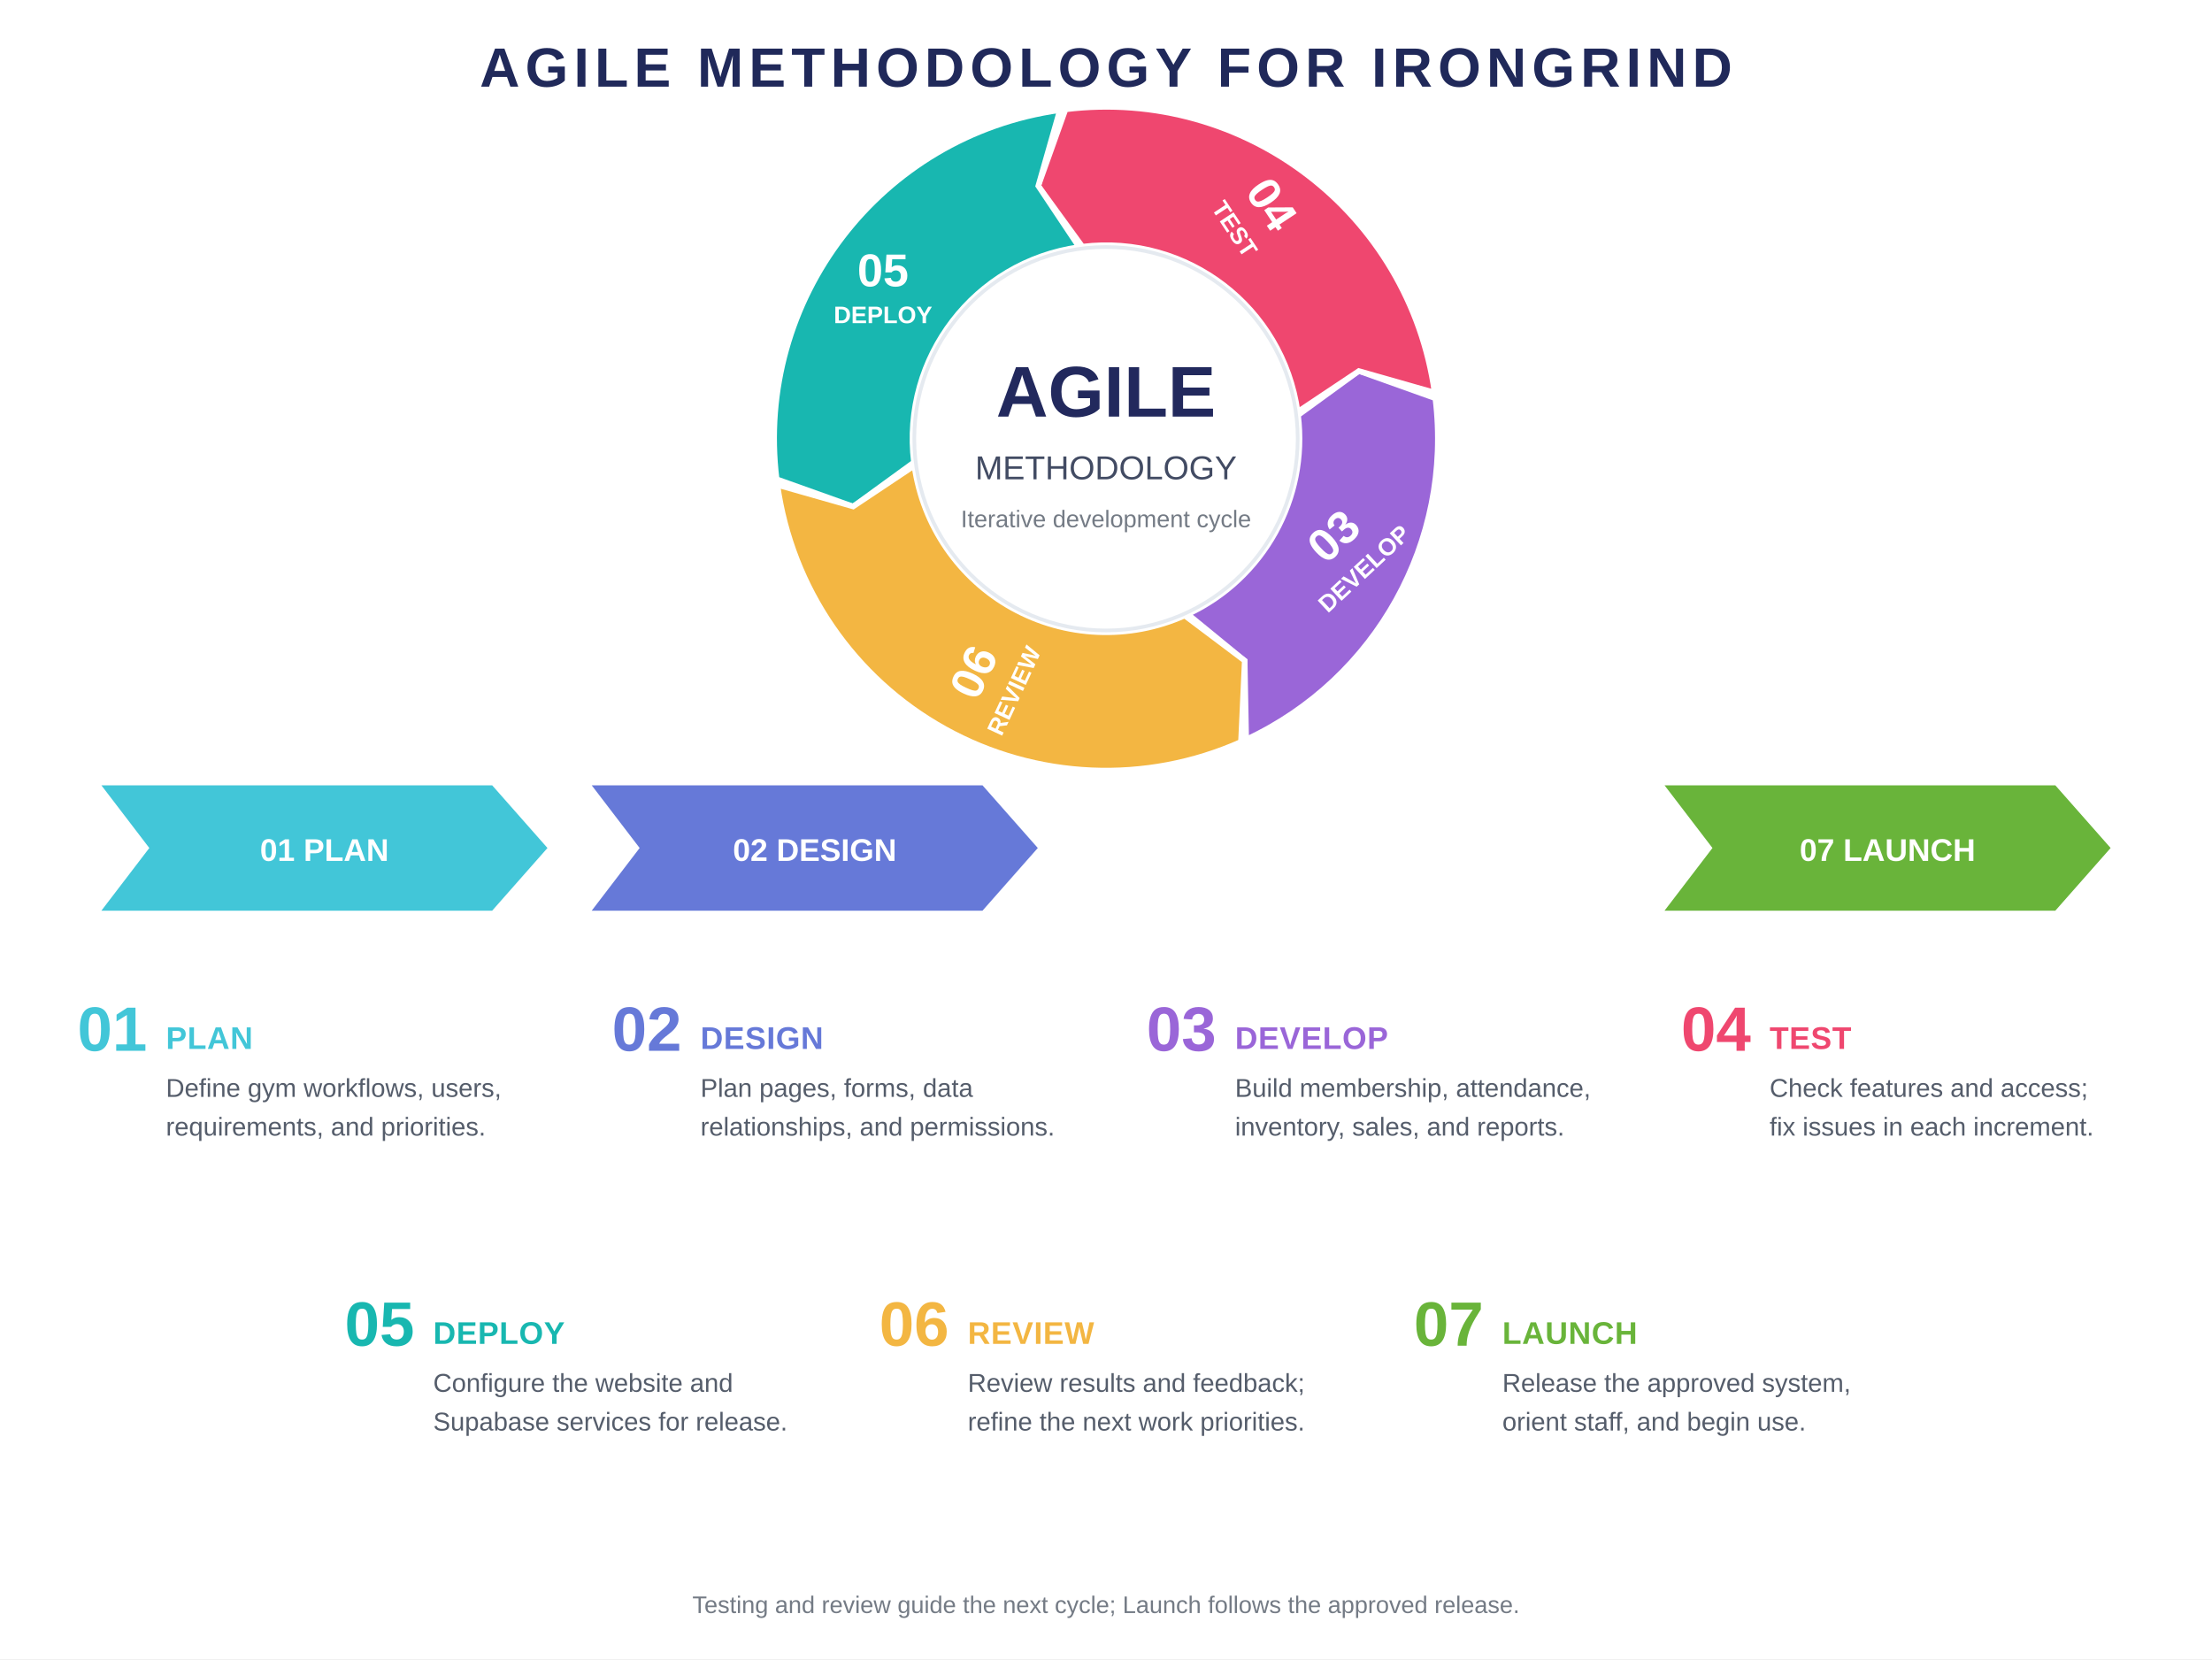
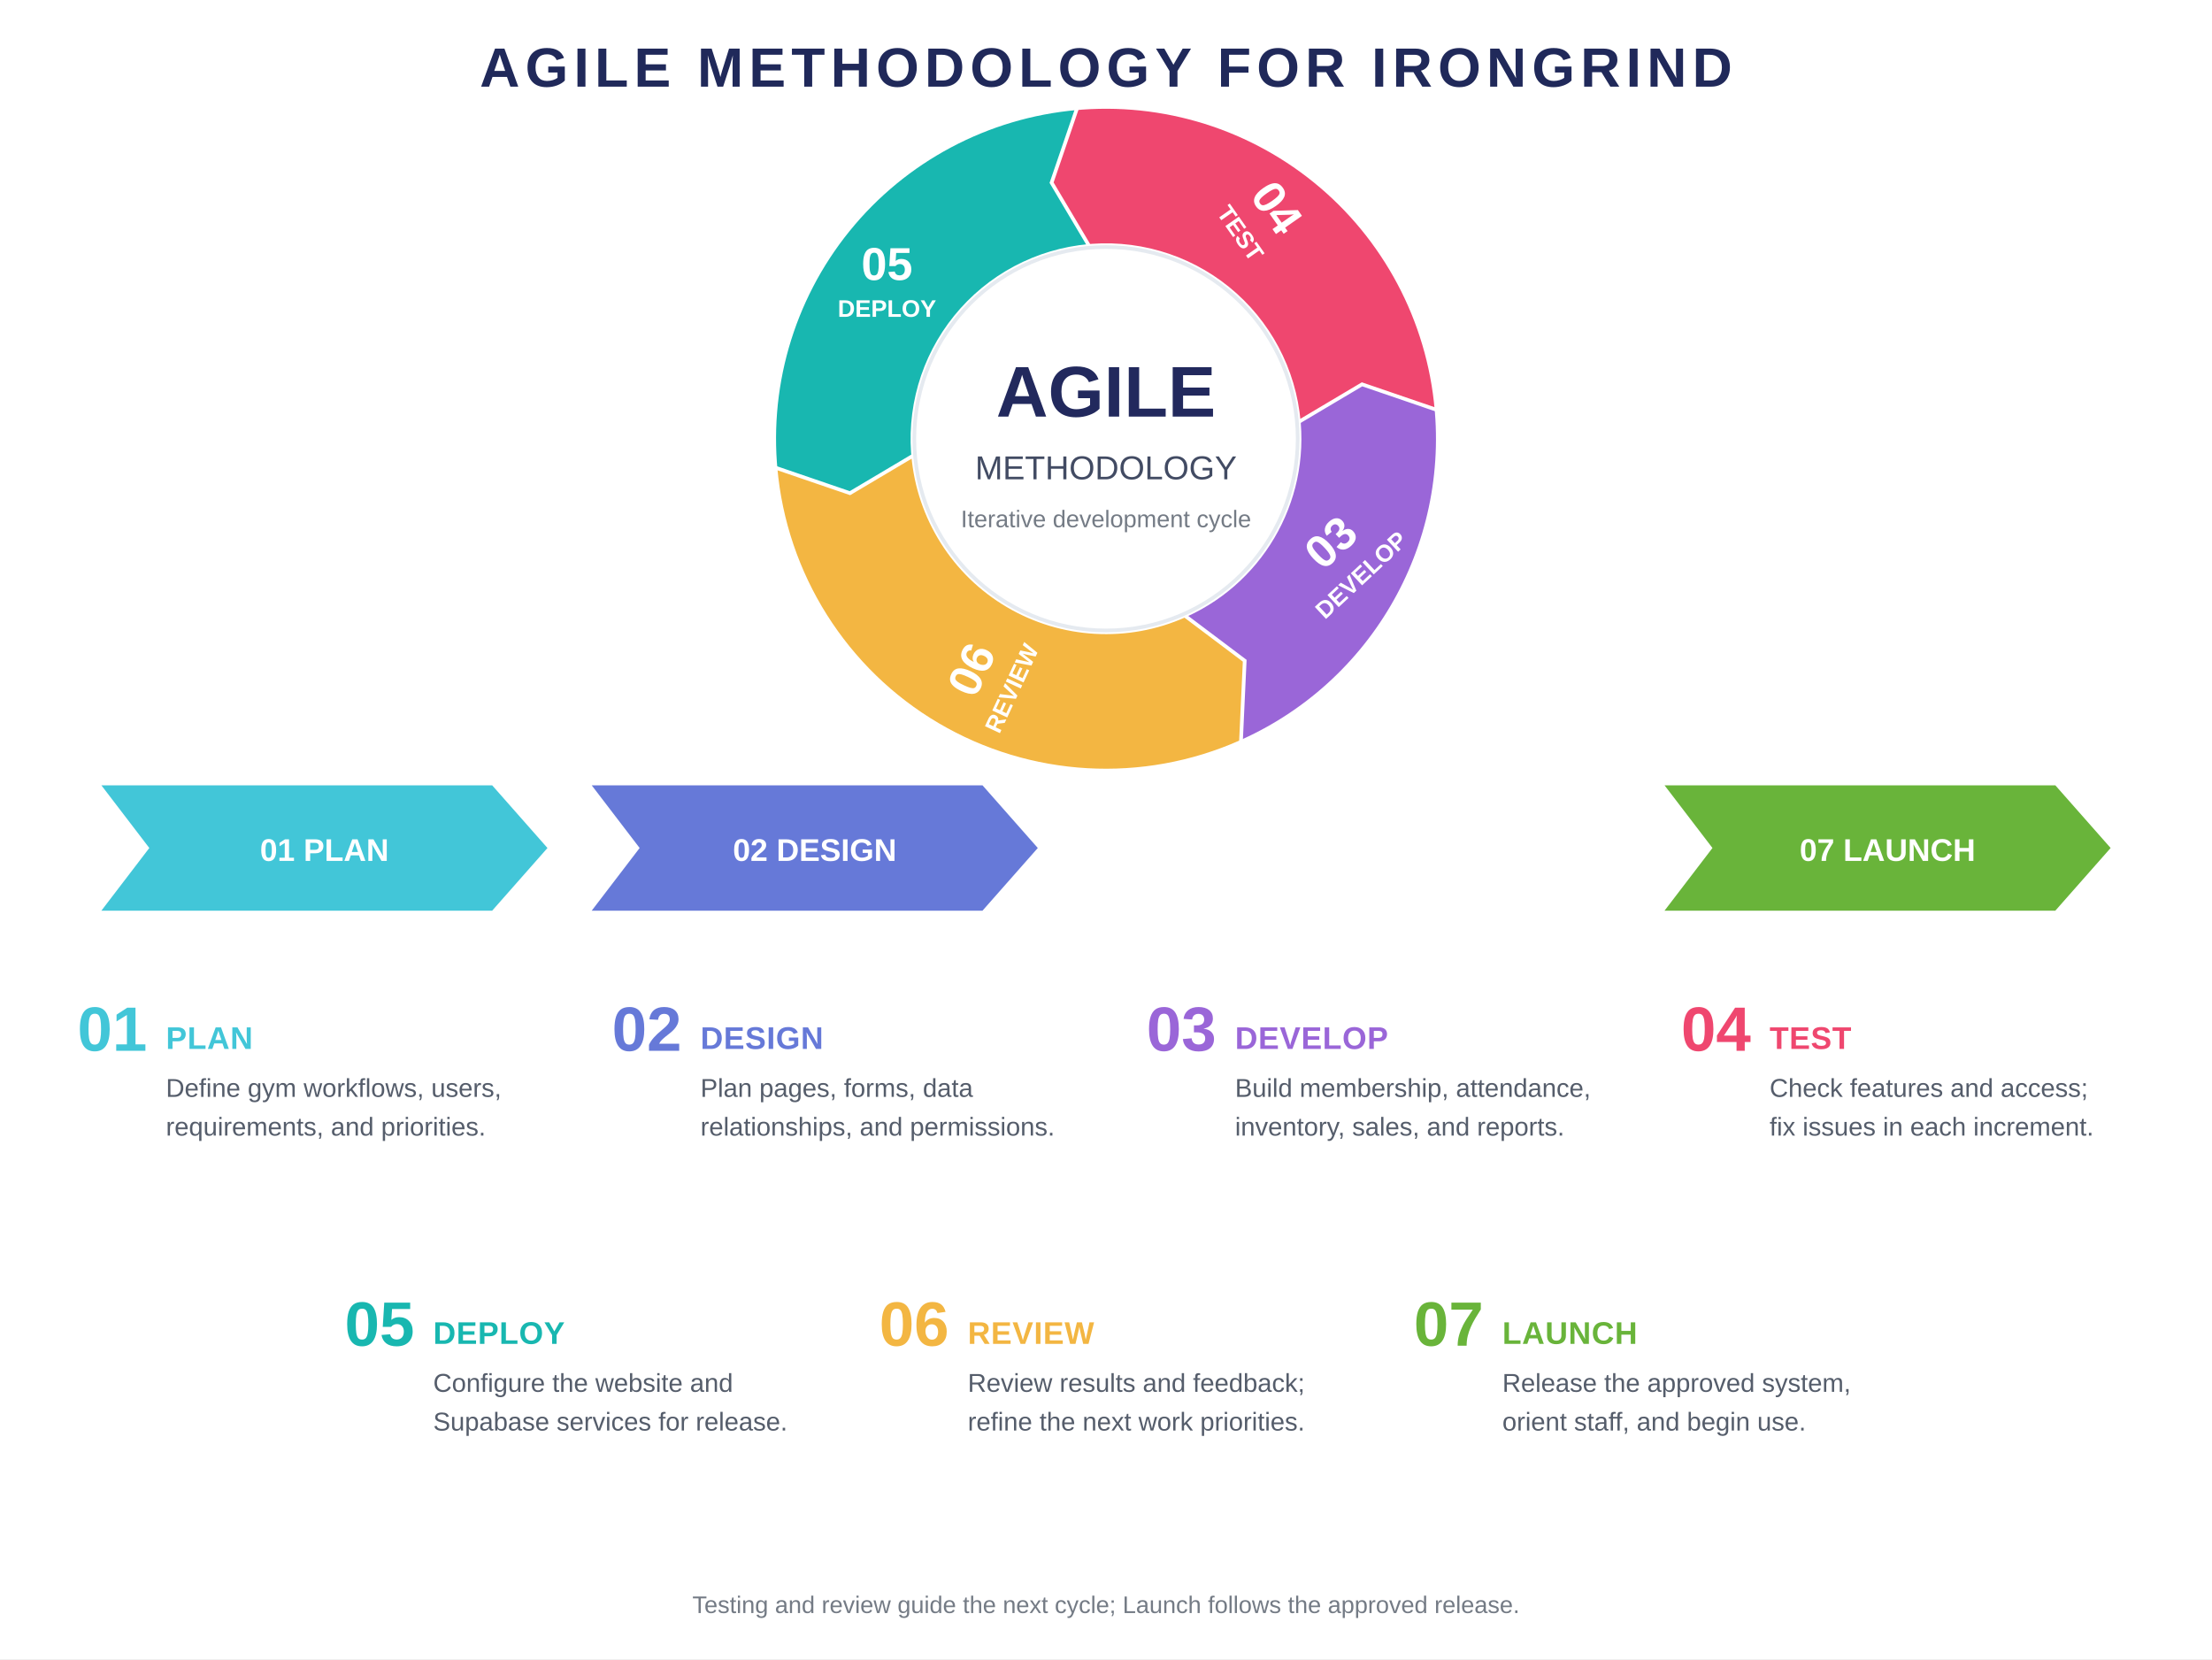
<svg xmlns="http://www.w3.org/2000/svg" width="1200" height="900" viewBox="0 0 1200 900" role="img" aria-labelledby="title description">
  <rect width="1200" height="900" fill="#fff" />
  <style>text{font-family:Arial,sans-serif}.maintitle{font-size:30px;font-weight:700;letter-spacing:3px;fill:#20295a}.num{font-size:25px;font-weight:700;fill:#fff}.wlabel{font-size:13px;font-weight:700;fill:#fff}.center1{font-size:39px;font-weight:700;fill:#22295d}.center2{font-size:18px;fill:#424b63}.ribbon{font-size:17px;font-weight:700;fill:#fff}.stepno{font-size:34px;font-weight:700}.stephead{font-size:17px;font-weight:700;letter-spacing:.3px}.body{font-size:14px;fill:#555d6b}.caption{font-size:13px;fill:#747b85}</style>
  <text x="600" y="47" text-anchor="middle" class="maintitle">AGILE METHODOLOGY FOR IRONGRIND</text>
  <defs>
    <marker id="arr03" markerWidth="1.35" markerHeight="1.35" viewBox="0 -1 1.35 2" refX="1.15" refY="0" orient="auto" markerUnits="strokeWidth">
      <path d="M 0,-1 L 1.35,0 L 0,1 Z" fill="#9A66D8" />
    </marker>
    <marker id="arr04" markerWidth="1.35" markerHeight="1.35" viewBox="0 -1 1.35 2" refX="1.15" refY="0" orient="auto" markerUnits="strokeWidth">
      <path d="M 0,-1 L 1.35,0 L 0,1 Z" fill="#EF476F" />
    </marker>
    <marker id="arr05" markerWidth="1.35" markerHeight="1.35" viewBox="0 -1 1.35 2" refX="1.15" refY="0" orient="auto" markerUnits="strokeWidth">
      <path d="M 0,-1 L 1.35,0 L 0,1 Z" fill="#18B7B0" />
    </marker>
    <marker id="arr06" markerWidth="1.35" markerHeight="1.35" viewBox="0 -1 1.35 2" refX="1.15" refY="0" orient="auto" markerUnits="strokeWidth">
      <path d="M 0,-1 L 1.35,0 L 0,1 Z" fill="#F3B642" />
    </marker>
    <marker id="flow" markerWidth="12" markerHeight="12" refX="9" refY="6" orient="auto">
      <path d="M0,0 L12,6 L0,12 Z" fill="#485366" />
    </marker>
  </defs>
-   <path d="M 676.07 401.14 A 180 180 0 0 0 778.66 216.06 L 737.16 201.25 L 704.22 225.20 A 105 105 0 0 1 644.37 333.16 L 675.25 358.42 Z" fill="#9A66D8" stroke="#fff" stroke-width="3" />
-   <path d="M 778.25 212.95 A 180 180 0 0 0 578.06 59.34 L 563.25 100.84 L 587.20 133.78 A 105 105 0 0 1 703.98 223.39 L 737.16 201.25 Z" fill="#EF476F" stroke="#fff" stroke-width="3" />
-   <path d="M 574.95 59.75 A 180 180 0 0 0 421.34 259.94 L 462.84 274.75 L 495.78 250.80 A 105 105 0 0 1 585.39 134.02 L 563.25 100.84 Z" fill="#18B7B0" stroke="#fff" stroke-width="3" />
-   <path d="M 421.75 263.05 A 180 180 0 0 0 673.21 402.44 L 675.25 358.42 L 642.71 333.92 A 105 105 0 0 1 496.02 252.61 L 462.84 274.75 Z" fill="#F3B642" stroke="#fff" stroke-width="3" />
+   <path d="M 667.43 404.89 A 180 180 0 0 0 778.66 216.06 L 737.16 201.25 L 704.22 225.20 A 105 105 0 0 1 639.33 335.35 L 668.84 362.20 Z" fill="#9A66D8" stroke="#fff" stroke-width="2" />
+   <path d="M 779.32 222.31 A 180 180 0 0 0 578.06 59.34 L 563.25 100.84 L 587.20 133.78 A 105 105 0 0 1 704.60 228.85 L 738.90 208.48 Z" fill="#EF476F" stroke="#fff" stroke-width="2" />
+   <path d="M 584.31 58.68 A 180 180 0 0 0 421.34 259.94 L 462.84 274.75 L 495.78 250.80 A 105 105 0 0 1 590.85 133.40 L 570.48 99.10 Z" fill="#18B7B0" stroke="#fff" stroke-width="2" />
+   <path d="M 420.68 253.69 A 180 180 0 0 0 673.21 402.44 L 675.25 358.42 L 642.71 333.92 A 105 105 0 0 1 495.40 247.15 L 461.10 267.52 Z" fill="#F3B642" stroke="#fff" stroke-width="2" />
  <circle cx="600" cy="238" r="104" fill="#fff" stroke="#e5eaf0" stroke-width="2" />
  <text x="600" y="226" class="center1" text-anchor="middle">AGILE</text>
  <text x="600" y="260" class="center2" text-anchor="middle">METHODOLOGY</text>
  <text x="600" y="286" class="caption" text-anchor="middle">Iterative development cycle</text>
-   <g transform="rotate(-43 731.41 299.28)">
-     <text x="731.41" y="296.28" class="num" text-anchor="middle">03</text>
-     <text x="731.41" y="316.28" class="wlabel" text-anchor="middle">DEVELOP</text>
+   <g transform="rotate(-43 729.86 302.72)">
+     <text x="729.86" y="299.72" class="num" text-anchor="middle">03</text>
+     <text x="729.86" y="319.72" class="wlabel" text-anchor="middle">DEVELOP</text>
  </g>
-   <g transform="rotate(56.5 680.22 117.25)">
-     <text x="680.22" y="114.25" class="num" text-anchor="middle">04</text>
-     <text x="680.22" y="134.25" class="wlabel" text-anchor="middle">TEST</text>
+   <g transform="rotate(55 683.17 119.28)">
+     <text x="683.17" y="116.28" class="num" text-anchor="middle">04</text>
+     <text x="683.17" y="136.28" class="wlabel" text-anchor="middle">TEST</text>
  </g>
-   <g transform="rotate(0 479.02 158.30)">
-     <text x="479.02" y="155.30" class="num" text-anchor="middle">05</text>
-     <text x="479.02" y="175.30" class="wlabel" text-anchor="middle">DEPLOY</text>
+   <g transform="rotate(0 481.18 154.86)">
+     <text x="481.18" y="151.86" class="num" text-anchor="middle">05</text>
+     <text x="481.18" y="171.86" class="wlabel" text-anchor="middle">DEPLOY</text>
  </g>
-   <g transform="rotate(-65 538.72 369.41)">
-     <text x="538.72" y="366.41" class="num" text-anchor="middle">06</text>
-     <text x="538.72" y="386.41" class="wlabel" text-anchor="middle">REVIEW</text>
+   <g transform="rotate(-65 537.51 368.07)">
+     <text x="537.51" y="365.07" class="num" text-anchor="middle">06</text>
+     <text x="537.51" y="385.07" class="wlabel" text-anchor="middle">REVIEW</text>
  </g>
  <polygon points="55,426 267,426 297,460 267,494 55,494 81,460" fill="#42C6D8" />
  <text x="176" y="467" class="ribbon" text-anchor="middle">01  PLAN</text>
  <polygon points="321,426 533,426 563,460 533,494 321,494 347,460" fill="#6679D8" />
  <text x="442" y="467" class="ribbon" text-anchor="middle">02  DESIGN</text>
  <polygon points="903,426 1115,426 1145,460 1115,494 903,494 929,460" fill="#69B43A" />
  <text x="1024" y="467" class="ribbon" text-anchor="middle">07  LAUNCH</text>
  <g>
    <text x="42" y="570" class="stepno" fill="#42C6D8">01</text>
    <text x="90" y="569" class="stephead" fill="#42C6D8">PLAN</text>
    <text x="90" y="595" class="body">Define gym workflows, users,</text>
    <text x="90" y="616" class="body">requirements, and priorities.</text>
  </g>
  <g>
    <text x="332" y="570" class="stepno" fill="#6679D8">02</text>
    <text x="380" y="569" class="stephead" fill="#6679D8">DESIGN</text>
    <text x="380" y="595" class="body">Plan pages, forms, data</text>
    <text x="380" y="616" class="body">relationships, and permissions.</text>
  </g>
  <g>
    <text x="622" y="570" class="stepno" fill="#9A66D8">03</text>
    <text x="670" y="569" class="stephead" fill="#9A66D8">DEVELOP</text>
    <text x="670" y="595" class="body">Build membership, attendance,</text>
    <text x="670" y="616" class="body">inventory, sales, and reports.</text>
  </g>
  <g>
    <text x="912" y="570" class="stepno" fill="#EF476F">04</text>
    <text x="960" y="569" class="stephead" fill="#EF476F">TEST</text>
    <text x="960" y="595" class="body">Check features and access;</text>
    <text x="960" y="616" class="body">fix issues in each increment.</text>
  </g>
  <g>
    <text x="187" y="730" class="stepno" fill="#18B7B0">05</text>
    <text x="235" y="729" class="stephead" fill="#18B7B0">DEPLOY</text>
    <text x="235" y="755" class="body">Configure the website and</text>
    <text x="235" y="776" class="body">Supabase services for release.</text>
  </g>
  <g>
    <text x="477" y="730" class="stepno" fill="#F3B642">06</text>
    <text x="525" y="729" class="stephead" fill="#F3B642">REVIEW</text>
    <text x="525" y="755" class="body">Review results and feedback;</text>
    <text x="525" y="776" class="body">refine the next work priorities.</text>
  </g>
  <g>
    <text x="767" y="730" class="stepno" fill="#69B43A">07</text>
    <text x="815" y="729" class="stephead" fill="#69B43A">LAUNCH</text>
    <text x="815" y="755" class="body">Release the approved system,</text>
    <text x="815" y="776" class="body">orient staff, and begin use.</text>
  </g>
  <text x="600" y="875" class="caption" text-anchor="middle">Testing and review guide the next cycle; Launch follows the approved release.</text>
</svg>
